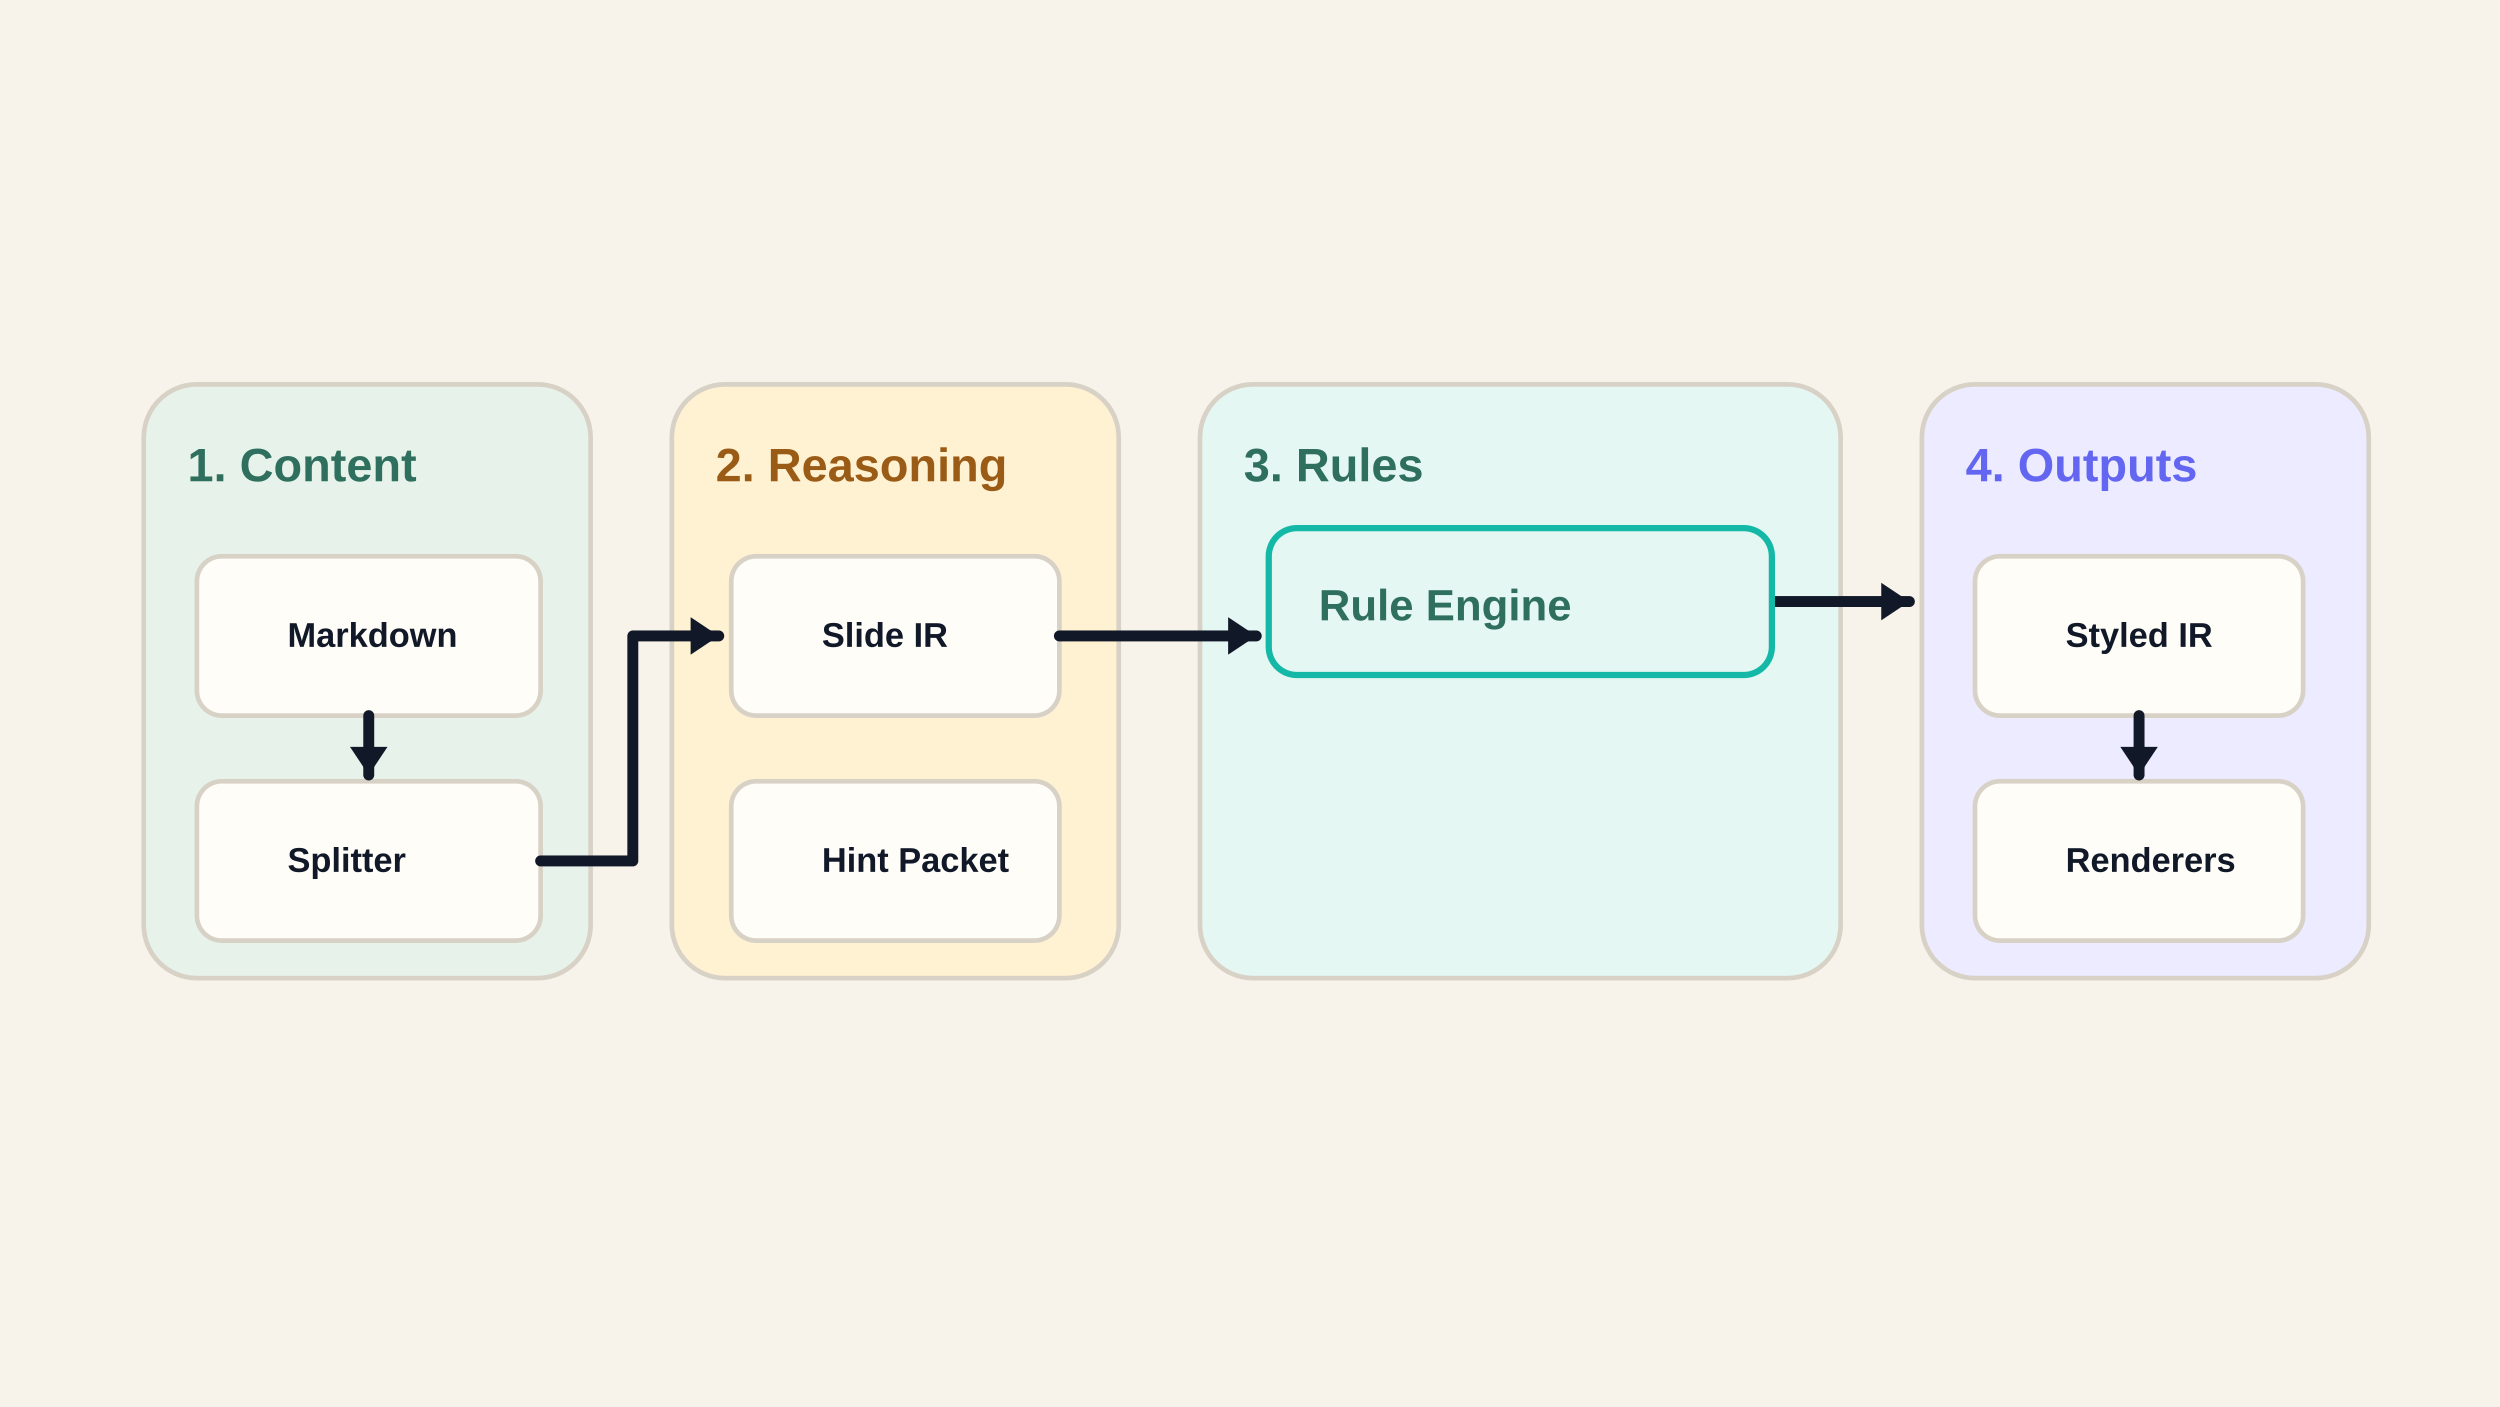
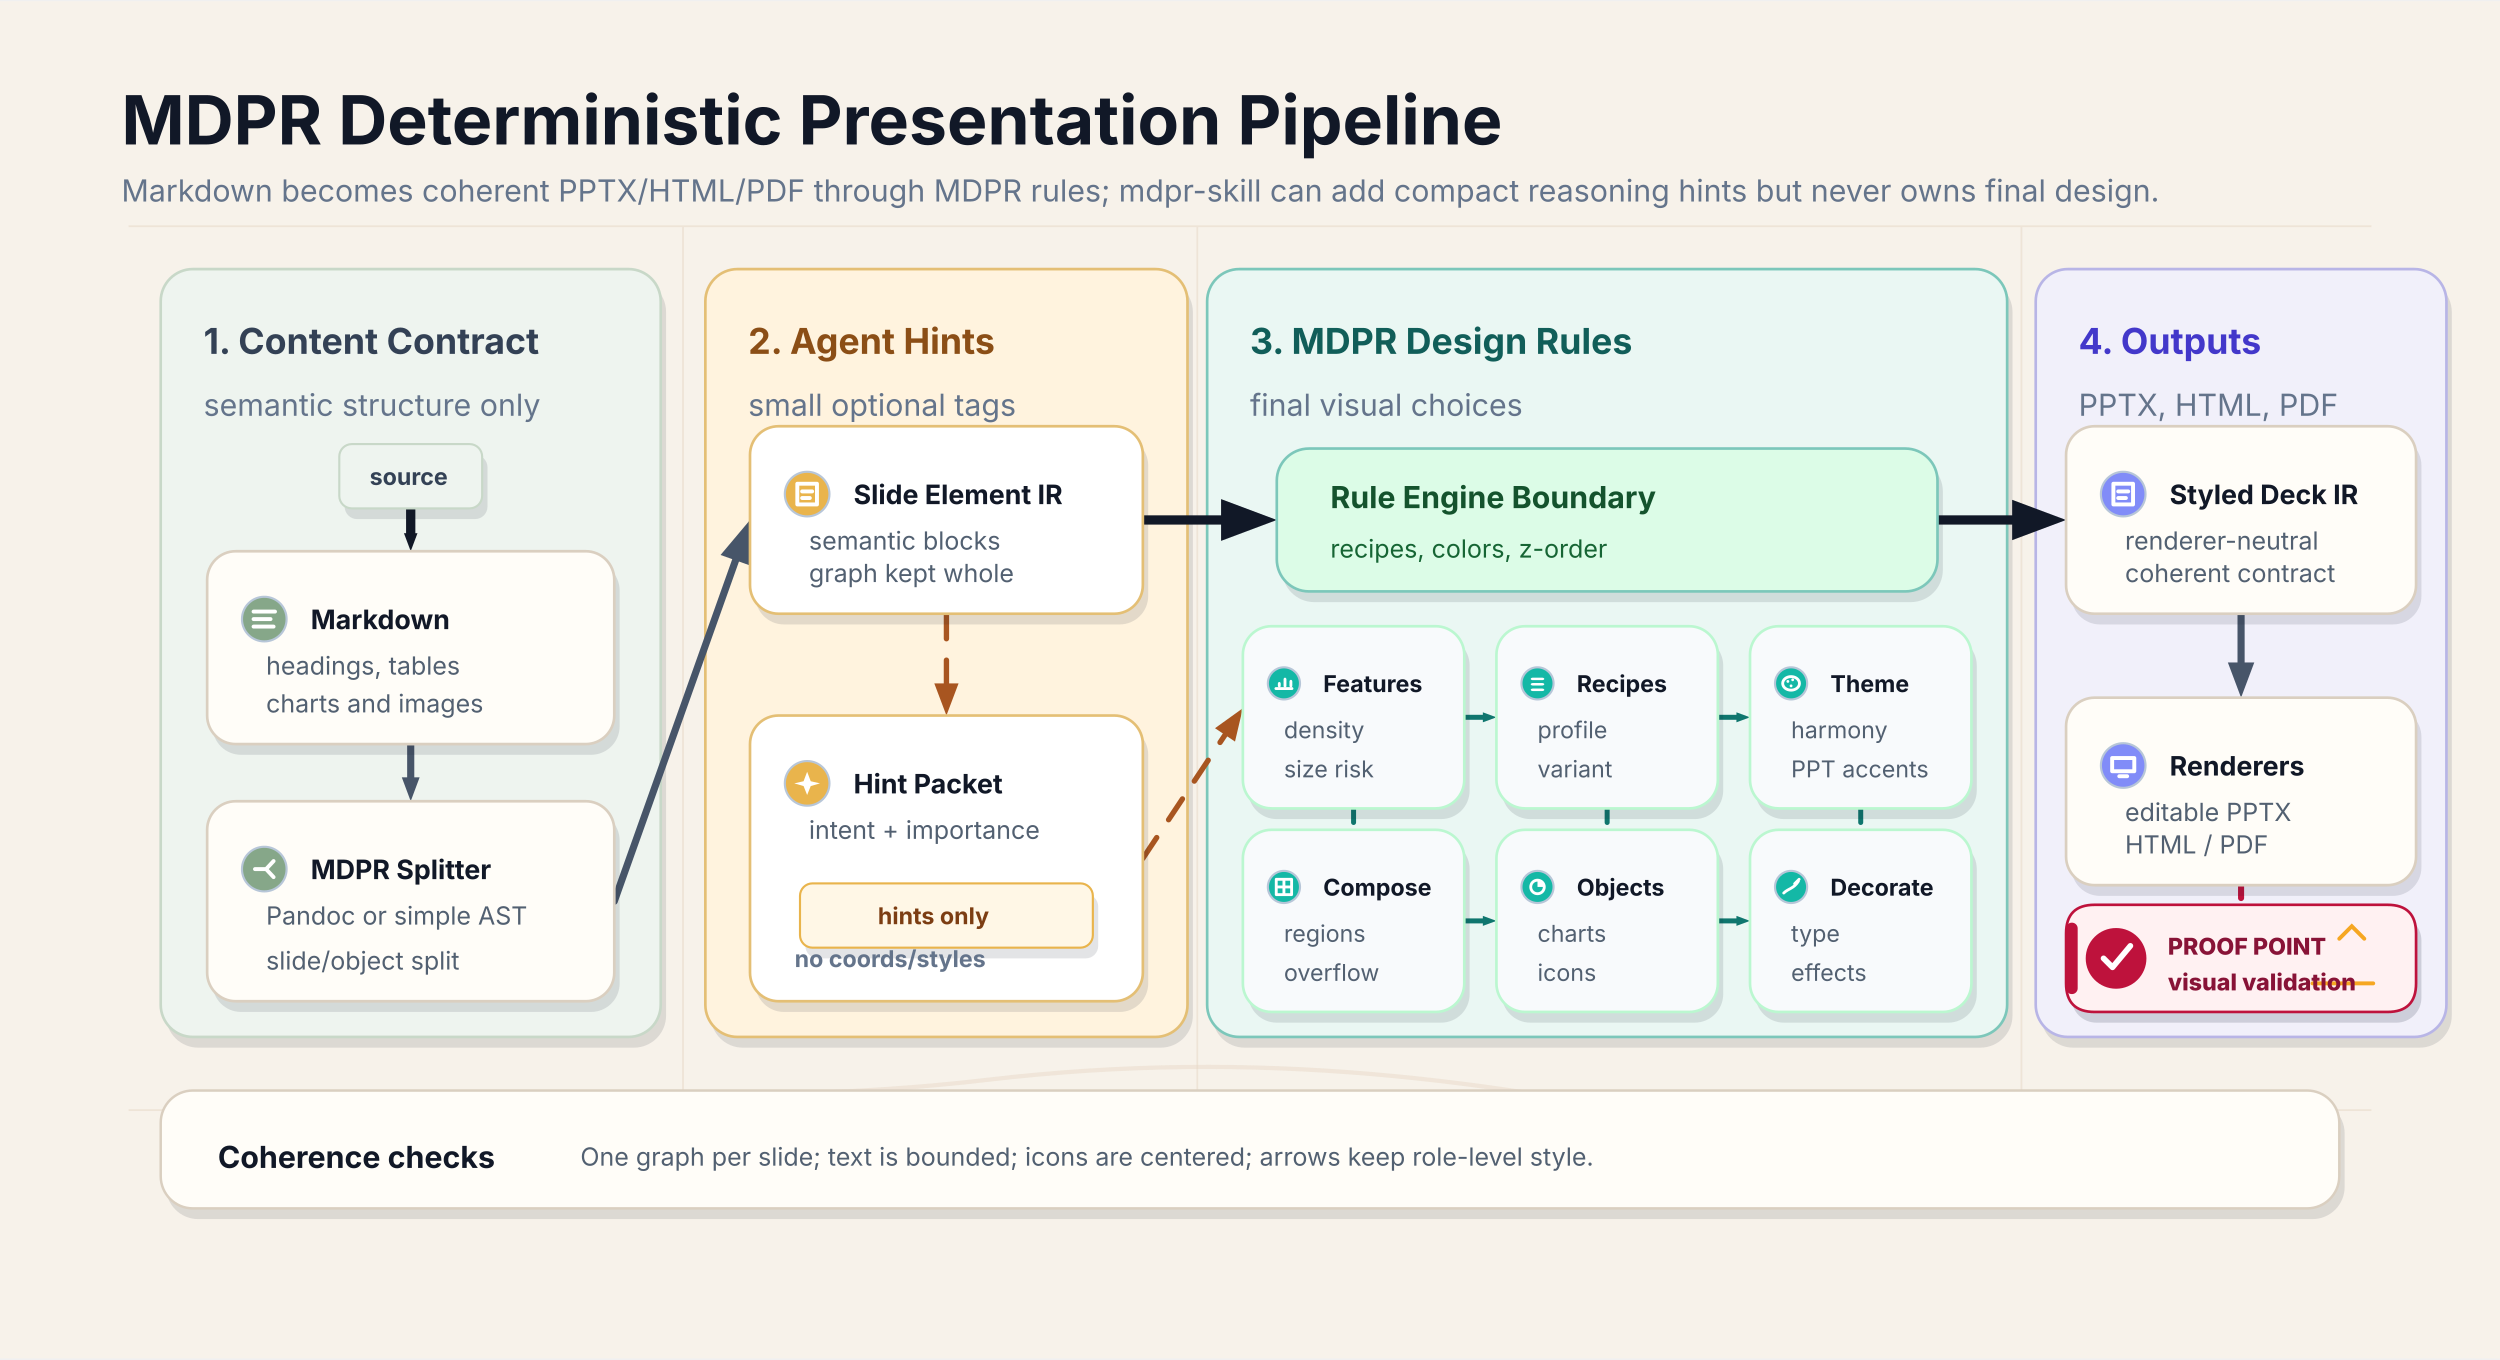
- <svg xmlns="http://www.w3.org/2000/svg" viewBox="0 0 1600 900" role="img" aria-labelledby="title desc">
-   <rect width="1600" height="900" fill="#F7F2EA" />
-   <rect x="92" y="246" width="286" height="380" rx="34" fill="#E7F3EA" stroke="#D8D1C6" stroke-width="3" />
-   <rect x="430" y="246" width="286" height="380" rx="34" fill="#FFF2D2" stroke="#D8D1C6" stroke-width="3" />
-   <rect x="768" y="246" width="410" height="380" rx="34" fill="#E4F7F3" stroke="#D8D1C6" stroke-width="3" />
-   <rect x="1230" y="246" width="286" height="380" rx="34" fill="#ECEBFF" stroke="#D8D1C6" stroke-width="3" />
-   <text x="120" y="308" font-family="Aptos, Arial" font-size="30" font-weight="800" fill="#2F6F5E">1. Content</text>
-   <text x="458" y="308" font-family="Aptos, Arial" font-size="30" font-weight="800" fill="#9A5B16">2. Reasoning</text>
-   <text x="796" y="308" font-family="Aptos, Arial" font-size="30" font-weight="800" fill="#2F6F5E">3. Rules</text>
-   <text x="1258" y="308" font-family="Aptos, Arial" font-size="30" font-weight="800" fill="#6366F1">4. Outputs</text>
-   <g fill="#FFFDF8" stroke="#D8D1C6" stroke-width="3">
-     <rect x="126" y="356" width="220" height="102" rx="16" />
-     <rect x="126" y="500" width="220" height="102" rx="16" />
-     <rect x="468" y="356" width="210" height="102" rx="16" />
-     <rect x="468" y="500" width="210" height="102" rx="16" />
-     <rect x="1264" y="356" width="210" height="102" rx="16" />
-     <rect x="1264" y="500" width="210" height="102" rx="16" />
+ <svg xmlns="http://www.w3.org/2000/svg" width="2600" height="1414" viewBox="0 0 1400 760" role="img" aria-labelledby="title desc">
+   <rect id="z00_background" width="1400" height="760" fill="#F7F2EA" />
+   <path id="z00_editorial_grid" d="M72 126 H1328 M72 621 H1328 M382.5 126 V621 M670.5 126 V621 M1132 126 V621" fill="none" stroke="#E7D8C7" stroke-width="1" opacity="0.55" />
+   <path id="z00_flow_trace" d="M102 628 C280 602 400 622 553 604 S835 604 966 632 1190 655 1300 618" fill="none" stroke="#E7D8C7" stroke-width="2.4" opacity="0.48" />
+   <text id="header_title" x="68.0" y="66.0" fill="#111827" font-family="Inter, Segoe UI, Arial, sans-serif" font-size="38" font-weight="700" dominant-baseline="middle">MDPR Deterministic Presentation Pipeline</text>
+   <text id="header_subtitle" x="68.0" y="106.0" fill="#64748B" font-family="Inter, Segoe UI, Arial, sans-serif" font-size="17" font-weight="400" dominant-baseline="middle">Markdown becomes coherent PPTX/HTML/PDF through MDPR rules; mdpr-skill can add compact reasoning hints but never owns final design.</text>
+   <rect id="zone_content_panel_shadow" x="93.0" y="156.0" width="280.0" height="430.0" rx="18.0" fill="#0F172A" opacity="0.12" />
+   <rect id="zone_content_panel" x="90.0" y="150.0" width="280.0" height="430.0" rx="18.0" fill="#EEF4EF" stroke="#C8D8C8" stroke-width="1.5" />
+   <text id="zone_content_title" x="114.0" y="190.0" fill="#334155" font-family="Inter, Segoe UI, Arial, sans-serif" font-size="20" font-weight="700" dominant-baseline="middle">1. Content Contract</text>
+   <text id="zone_content_subtitle" x="114.0" y="226.0" fill="#64748B" font-family="Inter, Segoe UI, Arial, sans-serif" font-size="17" font-weight="400" dominant-baseline="middle">semantic structure only</text>
+   <rect id="zone_reasoning_panel_shadow" x="398.0" y="156.0" width="270.0" height="430.0" rx="18.0" fill="#0F172A" opacity="0.12" />
+   <rect id="zone_reasoning_panel" x="395.0" y="150.0" width="270.0" height="430.0" rx="18.0" fill="#FFF3DE" stroke="#E4BF75" stroke-width="1.5" />
+   <text id="zone_reasoning_title" x="419.0" y="190.0" fill="#8B4E16" font-family="Inter, Segoe UI, Arial, sans-serif" font-size="20" font-weight="700" dominant-baseline="middle">2. Agent Hints</text>
+   <text id="zone_reasoning_subtitle" x="419.0" y="226.0" fill="#64748B" font-family="Inter, Segoe UI, Arial, sans-serif" font-size="17" font-weight="400" dominant-baseline="middle">small optional tags</text>
+   <rect id="zone_rules_panel_shadow" x="679.0" y="156.0" width="448.0" height="430.0" rx="18.0" fill="#0F172A" opacity="0.12" />
+   <rect id="zone_rules_panel" x="676.0" y="150.0" width="448.0" height="430.0" rx="18.0" fill="#EAF7F3" stroke="#7CC7BA" stroke-width="1.5" />
+   <text id="zone_rules_title" x="700.0" y="190.0" fill="#115E59" font-family="Inter, Segoe UI, Arial, sans-serif" font-size="20" font-weight="700" dominant-baseline="middle">3. MDPR Design Rules</text>
+   <text id="zone_rules_subtitle" x="700.0" y="226.0" fill="#64748B" font-family="Inter, Segoe UI, Arial, sans-serif" font-size="17" font-weight="400" dominant-baseline="middle">final visual choices</text>
+   <rect id="zone_outputs_panel_shadow" x="1143.0" y="156.0" width="230.0" height="430.0" rx="18.0" fill="#0F172A" opacity="0.12" />
+   <rect id="zone_outputs_panel" x="1140.0" y="150.0" width="230.0" height="430.0" rx="18.0" fill="#F1F0FA" stroke="#B8B5E6" stroke-width="1.5" />
+   <text id="zone_outputs_title" x="1164.0" y="190.0" fill="#4338CA" font-family="Inter, Segoe UI, Arial, sans-serif" font-size="20" font-weight="700" dominant-baseline="middle">4. Outputs</text>
+   <text id="zone_outputs_subtitle" x="1164.0" y="226.0" fill="#64748B" font-family="Inter, Segoe UI, Arial, sans-serif" font-size="17" font-weight="400" dominant-baseline="middle">PPTX, HTML, PDF</text>
+   <g id="arrow_layer">
+     <path id="main_start_markdown" d="M230.0,284.0 L230.0,299.7" fill="none" stroke="#111827" stroke-width="5.2" stroke-linecap="round" stroke-linejoin="round" />
+     <polygon id="main_start_markdown_head" points="230.0,308.0 226.2,297.9 233.8,297.9" fill="#111827" />
+     <path id="main_markdown_splitter" d="M230.0,416.0 L230.0,437.0" fill="none" stroke="#475569" stroke-width="4.0" stroke-linecap="round" stroke-linejoin="round" />
+     <polygon id="main_markdown_splitter_head" points="230.0,448.0 225.0,434.6 235.0,434.6" fill="#475569" />
+     <path id="main_splitter_ir" d="M344.0,504.0 L413.4,309.0" fill="none" stroke="#475569" stroke-width="4.0" stroke-linecap="round" stroke-linejoin="round" />
+     <polygon id="main_splitter_ir_head" points="420.0,290.5 420.4,316.1 403.5,310.1" fill="#475569" />
+     <path id="hint_ir_reasoning" d="M530.0,343.0 L530.0,385.2" fill="none" stroke="#A85520" stroke-width="3.0" stroke-linecap="round" stroke-linejoin="round" stroke-dasharray="14 12" />
+     <polygon id="hint_ir_reasoning_head" points="530.0,400.0 523.2,382.0 536.8,382.0" fill="#A85520" />
+     <path id="main_ir_rules" d="M640.0,290.5 L689.4,290.5" fill="none" stroke="#111827" stroke-width="5.2" stroke-linecap="round" stroke-linejoin="round" />
+     <polygon id="main_ir_rules_head" points="715.0,290.5 683.8,302.2 683.8,278.8" fill="#111827" />
+     <path id="hint_reasoning_rules" d="M640.0,480.0 L687.8,408.2" fill="none" stroke="#A85520" stroke-width="3.0" stroke-linecap="round" stroke-linejoin="round" stroke-dasharray="14 12" />
+     <polygon id="hint_reasoning_rules_head" points="696.0,395.9 691.6,414.6 680.4,407.1" fill="#A85520" />
+     <path id="rule_features_recipes" d="M820.0,401.0 L831.8,401.0" fill="none" stroke="#0F766E" stroke-width="2.8" stroke-linecap="round" stroke-linejoin="round" />
+     <polygon id="rule_features_recipes_head" points="838.0,401.0 830.4,403.8 830.4,398.2" fill="#0F766E" />
+     <path id="rule_recipes_theme" d="M962.0,401.0 L973.8,401.0" fill="none" stroke="#0F766E" stroke-width="2.8" stroke-linecap="round" stroke-linejoin="round" />
+     <polygon id="rule_recipes_theme_head" points="980.0,401.0 972.4,403.8 972.4,398.2" fill="#0F766E" />
+     <path id="rule_features_compose" d="M758.0,452.0 L758.0,459.9" fill="none" stroke="#0F766E" stroke-width="2.8" stroke-linecap="round" stroke-linejoin="round" />
+     <path id="rule_recipes_objects" d="M900.0,452.0 L900.0,459.9" fill="none" stroke="#0F766E" stroke-width="2.8" stroke-linecap="round" stroke-linejoin="round" />
+     <path id="rule_theme_decorate" d="M1042.0,452.0 L1042.0,459.9" fill="none" stroke="#0F766E" stroke-width="2.8" stroke-linecap="round" stroke-linejoin="round" />
+     <path id="rule_compose_objects" d="M820.0,515.0 L831.8,515.0" fill="none" stroke="#0F766E" stroke-width="2.8" stroke-linecap="round" stroke-linejoin="round" />
+     <polygon id="rule_compose_objects_head" points="838.0,515.0 830.4,517.8 830.4,512.2" fill="#0F766E" />
+     <path id="rule_objects_decorate" d="M962.0,515.0 L973.8,515.0" fill="none" stroke="#0F766E" stroke-width="2.8" stroke-linecap="round" stroke-linejoin="round" />
+     <polygon id="rule_objects_decorate_head" points="980.0,515.0 972.4,517.8 972.4,512.2" fill="#0F766E" />
+     <path id="main_rules_styled_ir" d="M1085.0,290.5 L1132.2,290.5" fill="none" stroke="#111827" stroke-width="5.2" stroke-linecap="round" stroke-linejoin="round" />
+     <polygon id="main_rules_styled_ir_head" points="1157.0,290.5 1126.8,301.8 1126.8,279.2" fill="#111827" />
+     <path id="main_styled_renderers" d="M1255.0,343.0 L1255.0,373.8" fill="none" stroke="#475569" stroke-width="4.0" stroke-linecap="round" stroke-linejoin="round" />
+     <polygon id="main_styled_renderers_head" points="1255.0,390.0 1247.6,370.3 1262.4,370.3" fill="#475569" />
+     <path id="validation_loop" d="M1255.0,495.0 L1255.0,502.2" fill="none" stroke="#BE123C" stroke-width="3.4" stroke-linecap="round" stroke-linejoin="round" />
  </g>
-   <g font-family="Aptos, Arial" font-size="22" font-weight="800" fill="#111827">
-     <text x="184" y="414">Markdown</text>
-     <text x="184" y="558">Splitter</text>
-     <text x="526" y="414">Slide IR</text>
-     <text x="526" y="558">Hint Packet</text>
-     <text x="1322" y="414">Styled IR</text>
-     <text x="1322" y="558">Renderers</text>
-   </g>
-   <g stroke="#111827" stroke-width="7" stroke-linecap="round" stroke-linejoin="round" fill="none">
-     <path d="M346 551 H405 V407 H460" />
-     <path d="M678 407 H804" />
-     <path d="M1134 385 H1222" />
-     <path d="M236 458 V496" />
-     <path d="M1369 458 V496" />
-   </g>
-   <g fill="#111827">
-     <path d="M460 407 l-18 -12 v24z" />
-     <path d="M804 407 l-18 -12 v24z" />
-     <path d="M1222 385 l-18 -12 v24z" />
-     <path d="M236 496 l-12 -18 h24z" />
-     <path d="M1369 496 l-12 -18 h24z" />
-   </g>
-   <rect x="812" y="338" width="322" height="94" rx="18" fill="#E4F7F3" stroke="#14B8A6" stroke-width="4" />
-   <text x="844" y="397" font-family="Aptos, Arial" font-size="28" font-weight="800" fill="#2F6F5E">Rule Engine</text>
+   <rect id="start_flag_shadow" x="193.0" y="254.0" width="80.0" height="36.0" rx="7.0" fill="#0F172A" opacity="0.12" />
+   <rect id="start_flag" x="190.0" y="248.0" width="80.0" height="36.0" rx="7.0" fill="#EEF4EF" stroke="#C8D8C8" stroke-width="1.2" />
+   <text id="start_flag_text" x="207.0" y="266.0" fill="#334155" font-family="Inter, Segoe UI, Arial, sans-serif" font-size="13" font-weight="700" dominant-baseline="middle">source</text>
+   <rect id="markdown_card_shadow" x="119.0" y="314.0" width="228.0" height="108.0" rx="16.0" fill="#0F172A" opacity="0.12" />
+   <rect id="markdown_card" x="116.0" y="308.0" width="228.0" height="108.0" rx="16.0" fill="#FFFDF8" stroke="#DACFC0" stroke-width="1.5" />
+   <circle id="markdown_dot" cx="148.0" cy="346.0" r="12.5" fill="#86A789" stroke="#B7C6D8" stroke-width="1.2" />
+   <path id="markdown_icon" d="M142.0,341.8 H154.0 M142.0,346.0 H151.5 M142.0,350.2 H153.2" fill="none" stroke="#FFFFFF" stroke-width="2.2" stroke-linecap="round" stroke-linejoin="round" />
+   <text id="markdown_title" x="174.0" y="346.0" fill="#111827" font-family="Inter, Segoe UI, Arial, sans-serif" font-size="15" font-weight="700" dominant-baseline="middle">Markdown</text>
+   <text id="markdown_line_0" x="149.0" y="372.0" fill="#526071" font-family="Inter, Segoe UI, Arial, sans-serif" font-size="14" font-weight="400" dominant-baseline="middle">headings, tables</text>
+   <text id="markdown_line_1" x="149.0" y="393.2" fill="#526071" font-family="Inter, Segoe UI, Arial, sans-serif" font-size="14" font-weight="400" dominant-baseline="middle">charts and images</text>
+   <rect id="splitter_card_shadow" x="119.0" y="454.0" width="228.0" height="112.0" rx="16.0" fill="#0F172A" opacity="0.12" />
+   <rect id="splitter_card" x="116.0" y="448.0" width="228.0" height="112.0" rx="16.0" fill="#FFFDF8" stroke="#DACFC0" stroke-width="1.5" />
+   <circle id="splitter_dot" cx="148.0" cy="486.0" r="12.5" fill="#86A789" stroke="#B7C6D8" stroke-width="1.2" />
+   <path id="splitter_icon" d="M142.8,486.0 H149.0 M149.0,486.0 L153.2,481.5 M149.0,486.0 L153.2,490.5" fill="none" stroke="#FFFFFF" stroke-width="2.2" stroke-linecap="round" stroke-linejoin="round" />
+   <text id="splitter_title" x="174.0" y="486.0" fill="#111827" font-family="Inter, Segoe UI, Arial, sans-serif" font-size="15" font-weight="700" dominant-baseline="middle">MDPR Splitter</text>
+   <text id="splitter_line_0" x="149.0" y="512.0" fill="#526071" font-family="Inter, Segoe UI, Arial, sans-serif" font-size="14" font-weight="400" dominant-baseline="middle">Pandoc or simple AST</text>
+   <text id="splitter_line_1" x="149.0" y="537.2" fill="#526071" font-family="Inter, Segoe UI, Arial, sans-serif" font-size="14" font-weight="400" dominant-baseline="middle">slide/object split</text>
+   <rect id="ir_core_card_shadow" x="423.0" y="244.0" width="220.0" height="105.0" rx="16.0" fill="#0F172A" opacity="0.12" />
+   <rect id="ir_core_card" x="420.0" y="238.0" width="220.0" height="105.0" rx="16.0" fill="#FFFFFF" stroke="#E4BF75" stroke-width="1.5" />
+   <circle id="ir_core_dot" cx="452.0" cy="276.0" r="12.5" fill="#E9B44C" stroke="#B7C6D8" stroke-width="1.2" />
+   <path id="ir_core_icon" d="M446.5,270.2 H457.5 V281.8 H446.5 Z M449.2,274.5 H454.8 M449.2,278.2 H453.5" fill="none" stroke="#FFFFFF" stroke-width="2.2" stroke-linecap="round" stroke-linejoin="round" />
+   <text id="ir_core_title" x="478.0" y="276.0" fill="#111827" font-family="Inter, Segoe UI, Arial, sans-serif" font-size="15" font-weight="700" dominant-baseline="middle">Slide Element IR</text>
+   <text id="ir_core_line_0" x="453.0" y="302.0" fill="#526071" font-family="Inter, Segoe UI, Arial, sans-serif" font-size="14" font-weight="400" dominant-baseline="middle">semantic blocks</text>
+   <text id="ir_core_line_1" x="453.0" y="320.2" fill="#526071" font-family="Inter, Segoe UI, Arial, sans-serif" font-size="14" font-weight="400" dominant-baseline="middle">graph kept whole</text>
+   <rect id="reasoning_card_shadow" x="423.0" y="406.0" width="220.0" height="160.0" rx="16.0" fill="#0F172A" opacity="0.12" />
+   <rect id="reasoning_card" x="420.0" y="400.0" width="220.0" height="160.0" rx="16.0" fill="#FFFFFF" stroke="#E4BF75" stroke-width="1.5" />
+   <circle id="reasoning_dot" cx="452.0" cy="438.0" r="12.5" fill="#E9B44C" stroke="#B7C6D8" stroke-width="1.2" />
+   <path id="reasoning_icon" d="M452.0,431.5 L454.0,436.8 L459.2,438.0 L454.0,439.5 L452.0,444.5 L450.0,439.5 L444.8,438.0 L450.0,436.8 Z" fill="#FFFFFF" />
+   <text id="reasoning_title" x="478.0" y="438.0" fill="#111827" font-family="Inter, Segoe UI, Arial, sans-serif" font-size="15" font-weight="700" dominant-baseline="middle">Hint Packet</text>
+   <text id="reasoning_line_0" x="453.0" y="464.0" fill="#526071" font-family="Inter, Segoe UI, Arial, sans-serif" font-size="14" font-weight="400" dominant-baseline="middle">intent + importance</text>
+   <rect id="reasoning_guard_shadow" x="451.0" y="500.0" width="164.0" height="36.0" rx="7.0" fill="#0F172A" opacity="0.12" />
+   <rect id="reasoning_guard" x="448.0" y="494.0" width="164.0" height="36.0" rx="7.0" fill="#FFF7E6" stroke="#E9B44C" stroke-width="1.2" />
+   <text id="reasoning_guard_text" x="491.6" y="512.0" fill="#7C3D12" font-family="Inter, Segoe UI, Arial, sans-serif" font-size="13" font-weight="700" dominant-baseline="middle">hints only</text>
+   <text id="reasoning_limit" x="445.0" y="536.0" fill="#64748B" font-family="Inter, Segoe UI, Arial, sans-serif" font-size="13" font-weight="700" dominant-baseline="middle">no coords/styles</text>
+   <rect id="rule_engine_card_shadow" x="718.0" y="256.5" width="370.0" height="80.0" rx="18.0" fill="#0F172A" opacity="0.12" />
+   <rect id="rule_engine_card" x="715.0" y="250.5" width="370.0" height="80.0" rx="18.0" fill="#DCFCE7" stroke="#7CC7BA" stroke-width="1.5" />
+   <text id="rule_engine_title" x="745.0" y="277.5" fill="#14532D" font-family="Inter, Segoe UI, Arial, sans-serif" font-size="17" font-weight="700" dominant-baseline="middle">Rule Engine Boundary</text>
+   <text id="rule_engine_body" x="745.0" y="306.5" fill="#166534" font-family="Inter, Segoe UI, Arial, sans-serif" font-size="14" font-weight="400" dominant-baseline="middle">recipes, colors, z-order</text>
+   <rect id="features_card_shadow" x="699.0" y="356.0" width="124.0" height="102.0" rx="16.0" fill="#0F172A" opacity="0.12" />
+   <rect id="features_card" x="696.0" y="350.0" width="124.0" height="102.0" rx="16.0" fill="#F8FAFC" stroke="#BBF7D0" stroke-width="1.5" />
+   <circle id="features_dot" cx="719.0" cy="382.0" r="9" fill="#14B8A6" stroke="#B7C6D8" stroke-width="1.2" />
+   <path id="features_icon" d="M714.5,384.9 H723.5" fill="none" stroke="#FFFFFF" stroke-width="1.6" stroke-linecap="round" stroke-linejoin="round" />
+   <rect id="features_bar_0" x="715.6" y="381.2" width="1.6" height="3.1" rx="1.0" fill="#FFFFFF" />
+   <rect id="features_bar_1" x="718.8" y="378.8" width="1.6" height="5.6" rx="1.0" fill="#FFFFFF" />
+   <rect id="features_bar_2" x="722.1" y="380.0" width="1.6" height="4.3" rx="1.0" fill="#FFFFFF" />
+   <text id="features_title" x="741.0" y="382.0" fill="#111827" font-family="Inter, Segoe UI, Arial, sans-serif" font-size="13" font-weight="700" dominant-baseline="middle">Features</text>
+   <text id="features_line_0" x="719.0" y="408.0" fill="#526071" font-family="Inter, Segoe UI, Arial, sans-serif" font-size="13" font-weight="400" dominant-baseline="middle">density</text>
+   <text id="features_line_1" x="719.0" y="429.9" fill="#526071" font-family="Inter, Segoe UI, Arial, sans-serif" font-size="13" font-weight="400" dominant-baseline="middle">size risk</text>
+   <rect id="recipes_card_shadow" x="841.0" y="356.0" width="124.0" height="102.0" rx="16.0" fill="#0F172A" opacity="0.12" />
+   <rect id="recipes_card" x="838.0" y="350.0" width="124.0" height="102.0" rx="16.0" fill="#F8FAFC" stroke="#BBF7D0" stroke-width="1.5" />
+   <circle id="recipes_dot" cx="861.0" cy="382.0" r="9" fill="#14B8A6" stroke="#B7C6D8" stroke-width="1.2" />
+   <rect id="recipes_layer_0" x="857.2" y="378.8" width="7.6" height="1.4" rx="1.2" fill="#FFFFFF" />
+   <rect id="recipes_layer_1" x="857.2" y="381.8" width="7.6" height="1.4" rx="1.2" fill="#FFFFFF" />
+   <rect id="recipes_layer_2" x="857.2" y="384.9" width="7.6" height="1.4" rx="1.2" fill="#FFFFFF" />
+   <text id="recipes_title" x="883.0" y="382.0" fill="#111827" font-family="Inter, Segoe UI, Arial, sans-serif" font-size="13" font-weight="700" dominant-baseline="middle">Recipes</text>
+   <text id="recipes_line_0" x="861.0" y="408.0" fill="#526071" font-family="Inter, Segoe UI, Arial, sans-serif" font-size="13" font-weight="400" dominant-baseline="middle">profile</text>
+   <text id="recipes_line_1" x="861.0" y="429.9" fill="#526071" font-family="Inter, Segoe UI, Arial, sans-serif" font-size="13" font-weight="400" dominant-baseline="middle">variant</text>
+   <rect id="theme_card_shadow" x="983.0" y="356.0" width="124.0" height="102.0" rx="16.0" fill="#0F172A" opacity="0.12" />
+   <rect id="theme_card" x="980.0" y="350.0" width="124.0" height="102.0" rx="16.0" fill="#F8FAFC" stroke="#BBF7D0" stroke-width="1.5" />
+   <circle id="theme_dot" cx="1003.0" cy="382.0" r="9" fill="#14B8A6" stroke="#B7C6D8" stroke-width="1.2" />
+   <ellipse id="theme_palette" cx="1003.0" cy="382.0" rx="4.7" ry="3.8" fill="none" stroke="#FFFFFF" stroke-width="1.6" stroke-linecap="round" stroke-linejoin="round" />
+   <circle id="theme_dot_0" cx="1001.2" cy="380.9" r="0.8" fill="#FFFFFF" />
+   <circle id="theme_dot_1" cx="1003.9" cy="380.0" r="0.8" fill="#FFFFFF" />
+   <circle id="theme_dot_2" cx="1003.0" cy="383.4" r="0.8" fill="#FFFFFF" />
+   <text id="theme_title" x="1025.0" y="382.0" fill="#111827" font-family="Inter, Segoe UI, Arial, sans-serif" font-size="13" font-weight="700" dominant-baseline="middle">Theme</text>
+   <text id="theme_line_0" x="1003.0" y="408.0" fill="#526071" font-family="Inter, Segoe UI, Arial, sans-serif" font-size="13" font-weight="400" dominant-baseline="middle">harmony</text>
+   <text id="theme_line_1" x="1003.0" y="429.9" fill="#526071" font-family="Inter, Segoe UI, Arial, sans-serif" font-size="13" font-weight="400" dominant-baseline="middle">PPT accents</text>
+   <rect id="compose_card_shadow" x="699.0" y="470.0" width="124.0" height="102.0" rx="16.0" fill="#0F172A" opacity="0.12" />
+   <rect id="compose_card" x="696.0" y="464.0" width="124.0" height="102.0" rx="16.0" fill="#F8FAFC" stroke="#BBF7D0" stroke-width="1.5" />
+   <circle id="compose_dot" cx="719.0" cy="496.0" r="9" fill="#14B8A6" stroke="#B7C6D8" stroke-width="1.2" />
+   <path id="compose_icon" d="M714.7,491.7 H723.3 V500.3 H714.7 Z M719.0,491.7 V500.3 M714.7,496.0 H723.3" fill="none" stroke="#FFFFFF" stroke-width="1.6" stroke-linecap="round" stroke-linejoin="round" />
+   <text id="compose_title" x="741.0" y="496.0" fill="#111827" font-family="Inter, Segoe UI, Arial, sans-serif" font-size="13" font-weight="700" dominant-baseline="middle">Compose</text>
+   <text id="compose_line_0" x="719.0" y="522.0" fill="#526071" font-family="Inter, Segoe UI, Arial, sans-serif" font-size="13" font-weight="400" dominant-baseline="middle">regions</text>
+   <text id="compose_line_1" x="719.0" y="543.9" fill="#526071" font-family="Inter, Segoe UI, Arial, sans-serif" font-size="13" font-weight="400" dominant-baseline="middle">overflow</text>
+   <rect id="objects_card_shadow" x="841.0" y="470.0" width="124.0" height="102.0" rx="16.0" fill="#0F172A" opacity="0.12" />
+   <rect id="objects_card" x="838.0" y="464.0" width="124.0" height="102.0" rx="16.0" fill="#F8FAFC" stroke="#BBF7D0" stroke-width="1.5" />
+   <circle id="objects_dot" cx="861.0" cy="496.0" r="9" fill="#14B8A6" stroke="#B7C6D8" stroke-width="1.2" />
+   <circle id="objects_ring" cx="861.0" cy="496.0" r="3.8" fill="none" stroke="#FFFFFF" stroke-width="1.6" stroke-linecap="round" stroke-linejoin="round" />
+   <path id="objects_slice" d="M861.0,496.0 L864.8,496.0 A3.8,3.8 0 0 0 861.0,492.2 Z" fill="#FFFFFF" />
+   <text id="objects_title" x="883.0" y="496.0" fill="#111827" font-family="Inter, Segoe UI, Arial, sans-serif" font-size="13" font-weight="700" dominant-baseline="middle">Objects</text>
+   <text id="objects_line_0" x="861.0" y="522.0" fill="#526071" font-family="Inter, Segoe UI, Arial, sans-serif" font-size="13" font-weight="400" dominant-baseline="middle">charts</text>
+   <text id="objects_line_1" x="861.0" y="543.9" fill="#526071" font-family="Inter, Segoe UI, Arial, sans-serif" font-size="13" font-weight="400" dominant-baseline="middle">icons</text>
+   <rect id="decorate_card_shadow" x="983.0" y="470.0" width="124.0" height="102.0" rx="16.0" fill="#0F172A" opacity="0.12" />
+   <rect id="decorate_card" x="980.0" y="464.0" width="124.0" height="102.0" rx="16.0" fill="#F8FAFC" stroke="#BBF7D0" stroke-width="1.5" />
+   <circle id="decorate_dot" cx="1003.0" cy="496.0" r="9" fill="#14B8A6" stroke="#B7C6D8" stroke-width="1.2" />
+   <path id="decorate_icon" d="M998.9,499.4 C1001.4,496.9 1004.6,496.9 1007.1,492.8 M1005.0,494.2 L1007.5,491.7" fill="none" stroke="#FFFFFF" stroke-width="1.6" stroke-linecap="round" stroke-linejoin="round" />
+   <text id="decorate_title" x="1025.0" y="496.0" fill="#111827" font-family="Inter, Segoe UI, Arial, sans-serif" font-size="13" font-weight="700" dominant-baseline="middle">Decorate</text>
+   <text id="decorate_line_0" x="1003.0" y="522.0" fill="#526071" font-family="Inter, Segoe UI, Arial, sans-serif" font-size="13" font-weight="400" dominant-baseline="middle">type</text>
+   <text id="decorate_line_1" x="1003.0" y="543.9" fill="#526071" font-family="Inter, Segoe UI, Arial, sans-serif" font-size="13" font-weight="400" dominant-baseline="middle">effects</text>
+   <rect id="styled_ir_card_shadow" x="1160.0" y="244.0" width="196.0" height="105.0" rx="16.0" fill="#0F172A" opacity="0.12" />
+   <rect id="styled_ir_card" x="1157.0" y="238.0" width="196.0" height="105.0" rx="16.0" fill="#FFFDF8" stroke="#DACFC0" stroke-width="1.5" />
+   <circle id="styled_ir_dot" cx="1189.0" cy="276.0" r="12.5" fill="#818CF8" stroke="#B7C6D8" stroke-width="1.2" />
+   <path id="styled_ir_icon" d="M1183.5,270.2 H1194.5 V281.8 H1183.5 Z M1186.2,274.5 H1191.8 M1186.2,278.2 H1190.5" fill="none" stroke="#FFFFFF" stroke-width="2.2" stroke-linecap="round" stroke-linejoin="round" />
+   <text id="styled_ir_title" x="1215.0" y="276.0" fill="#111827" font-family="Inter, Segoe UI, Arial, sans-serif" font-size="15" font-weight="700" dominant-baseline="middle">Styled Deck IR</text>
+   <text id="styled_ir_line_0" x="1190.0" y="302.0" fill="#526071" font-family="Inter, Segoe UI, Arial, sans-serif" font-size="14" font-weight="400" dominant-baseline="middle">renderer-neutral</text>
+   <text id="styled_ir_line_1" x="1190.0" y="320.2" fill="#526071" font-family="Inter, Segoe UI, Arial, sans-serif" font-size="14" font-weight="400" dominant-baseline="middle">coherent contract</text>
+   <rect id="renderers_card_shadow" x="1160.0" y="396.0" width="196.0" height="105.0" rx="16.0" fill="#0F172A" opacity="0.12" />
+   <rect id="renderers_card" x="1157.0" y="390.0" width="196.0" height="105.0" rx="16.0" fill="#FFFDF8" stroke="#DACFC0" stroke-width="1.5" />
+   <circle id="renderers_dot" cx="1189.0" cy="428.0" r="12.5" fill="#818CF8" stroke="#B7C6D8" stroke-width="1.2" />
+   <path id="renderers_icon" d="M1182.8,423.8 H1195.2 V431.2 H1182.8 Z M1186.8,434.0 H1191.2" fill="none" stroke="#FFFFFF" stroke-width="2.2" stroke-linecap="round" stroke-linejoin="round" />
+   <text id="renderers_title" x="1215.0" y="428.0" fill="#111827" font-family="Inter, Segoe UI, Arial, sans-serif" font-size="15" font-weight="700" dominant-baseline="middle">Renderers</text>
+   <text id="renderers_line_0" x="1190.0" y="454.0" fill="#526071" font-family="Inter, Segoe UI, Arial, sans-serif" font-size="14" font-weight="400" dominant-baseline="middle">editable PPTX</text>
+   <text id="renderers_line_1" x="1190.0" y="472.2" fill="#526071" font-family="Inter, Segoe UI, Arial, sans-serif" font-size="14" font-weight="400" dominant-baseline="middle">HTML / PDF</text>
+   <rect id="visual_check_shadow" x="1160.0" y="512.0" width="196.0" height="60.0" rx="14" fill="#0F172A" opacity="0.16" />
+   <path id="visual_check" d="M1173.0,506.0 H1337.0 Q1353.0,506.0 1353.0,522.0 V550.0 Q1353.0,566.0 1337.0,566.0 H1173.0 Q1157.0,566.0 1157.0,550.0 V522.0 Q1157.0,506.0 1173.0,506.0 Z" fill="#FFF1F2" stroke="#BE123C" stroke-width="1.5" />
+   <rect id="visual_check_stripe" x="1157.0" y="516.0" width="6.5" height="40.0" rx="3.2" fill="#BE123C" />
+   <circle id="visual_check_seal" cx="1185.0" cy="536.0" r="17" fill="#BE123C" />
+   <path id="visual_check_check" d="M1178.0,536.0 L1183.0,541.0 L1193.0,529.0" fill="none" stroke="#FFFFFF" stroke-width="3.2" stroke-linecap="round" stroke-linejoin="round" />
+   <path id="visual_check_spark" d="M1310.0,525.0 l7,-7 l7,7 M1295.0,550.0 h34" fill="none" stroke="#F59E0B" stroke-width="2.2" stroke-linecap="round" opacity="0.9" />
+   <text id="visual_check_label" x="1214.0" y="529.0" fill="#881337" font-family="Inter, Segoe UI, Arial, sans-serif" font-size="13" font-weight="800" dominant-baseline="middle">PROOF POINT</text>
+   <text id="visual_check_text" x="1214.0" y="549.0" fill="#881337" font-family="Inter, Segoe UI, Arial, sans-serif" font-size="13" font-weight="800" dominant-baseline="middle">visual validation</text>
+   <rect id="coherence_band_shadow" x="93.0" y="616.0" width="1220.0" height="66.0" rx="18.0" fill="#0F172A" opacity="0.12" />
+   <rect id="coherence_band" x="90.0" y="610.0" width="1220.0" height="66.0" rx="18.0" fill="#FFFDF8" stroke="#DACFC0" stroke-width="1.4" />
+   <text id="coherence_title" x="122.0" y="647.0" fill="#111827" font-family="Inter, Segoe UI, Arial, sans-serif" font-size="17" font-weight="700" dominant-baseline="middle">Coherence checks</text>
+   <text id="coherence_body" x="325.0" y="647.0" fill="#526071" font-family="Inter, Segoe UI, Arial, sans-serif" font-size="14" font-weight="400" dominant-baseline="middle">One graph per slide; text is bounded; icons are centered; arrows keep role-level style.</text>
</svg>
